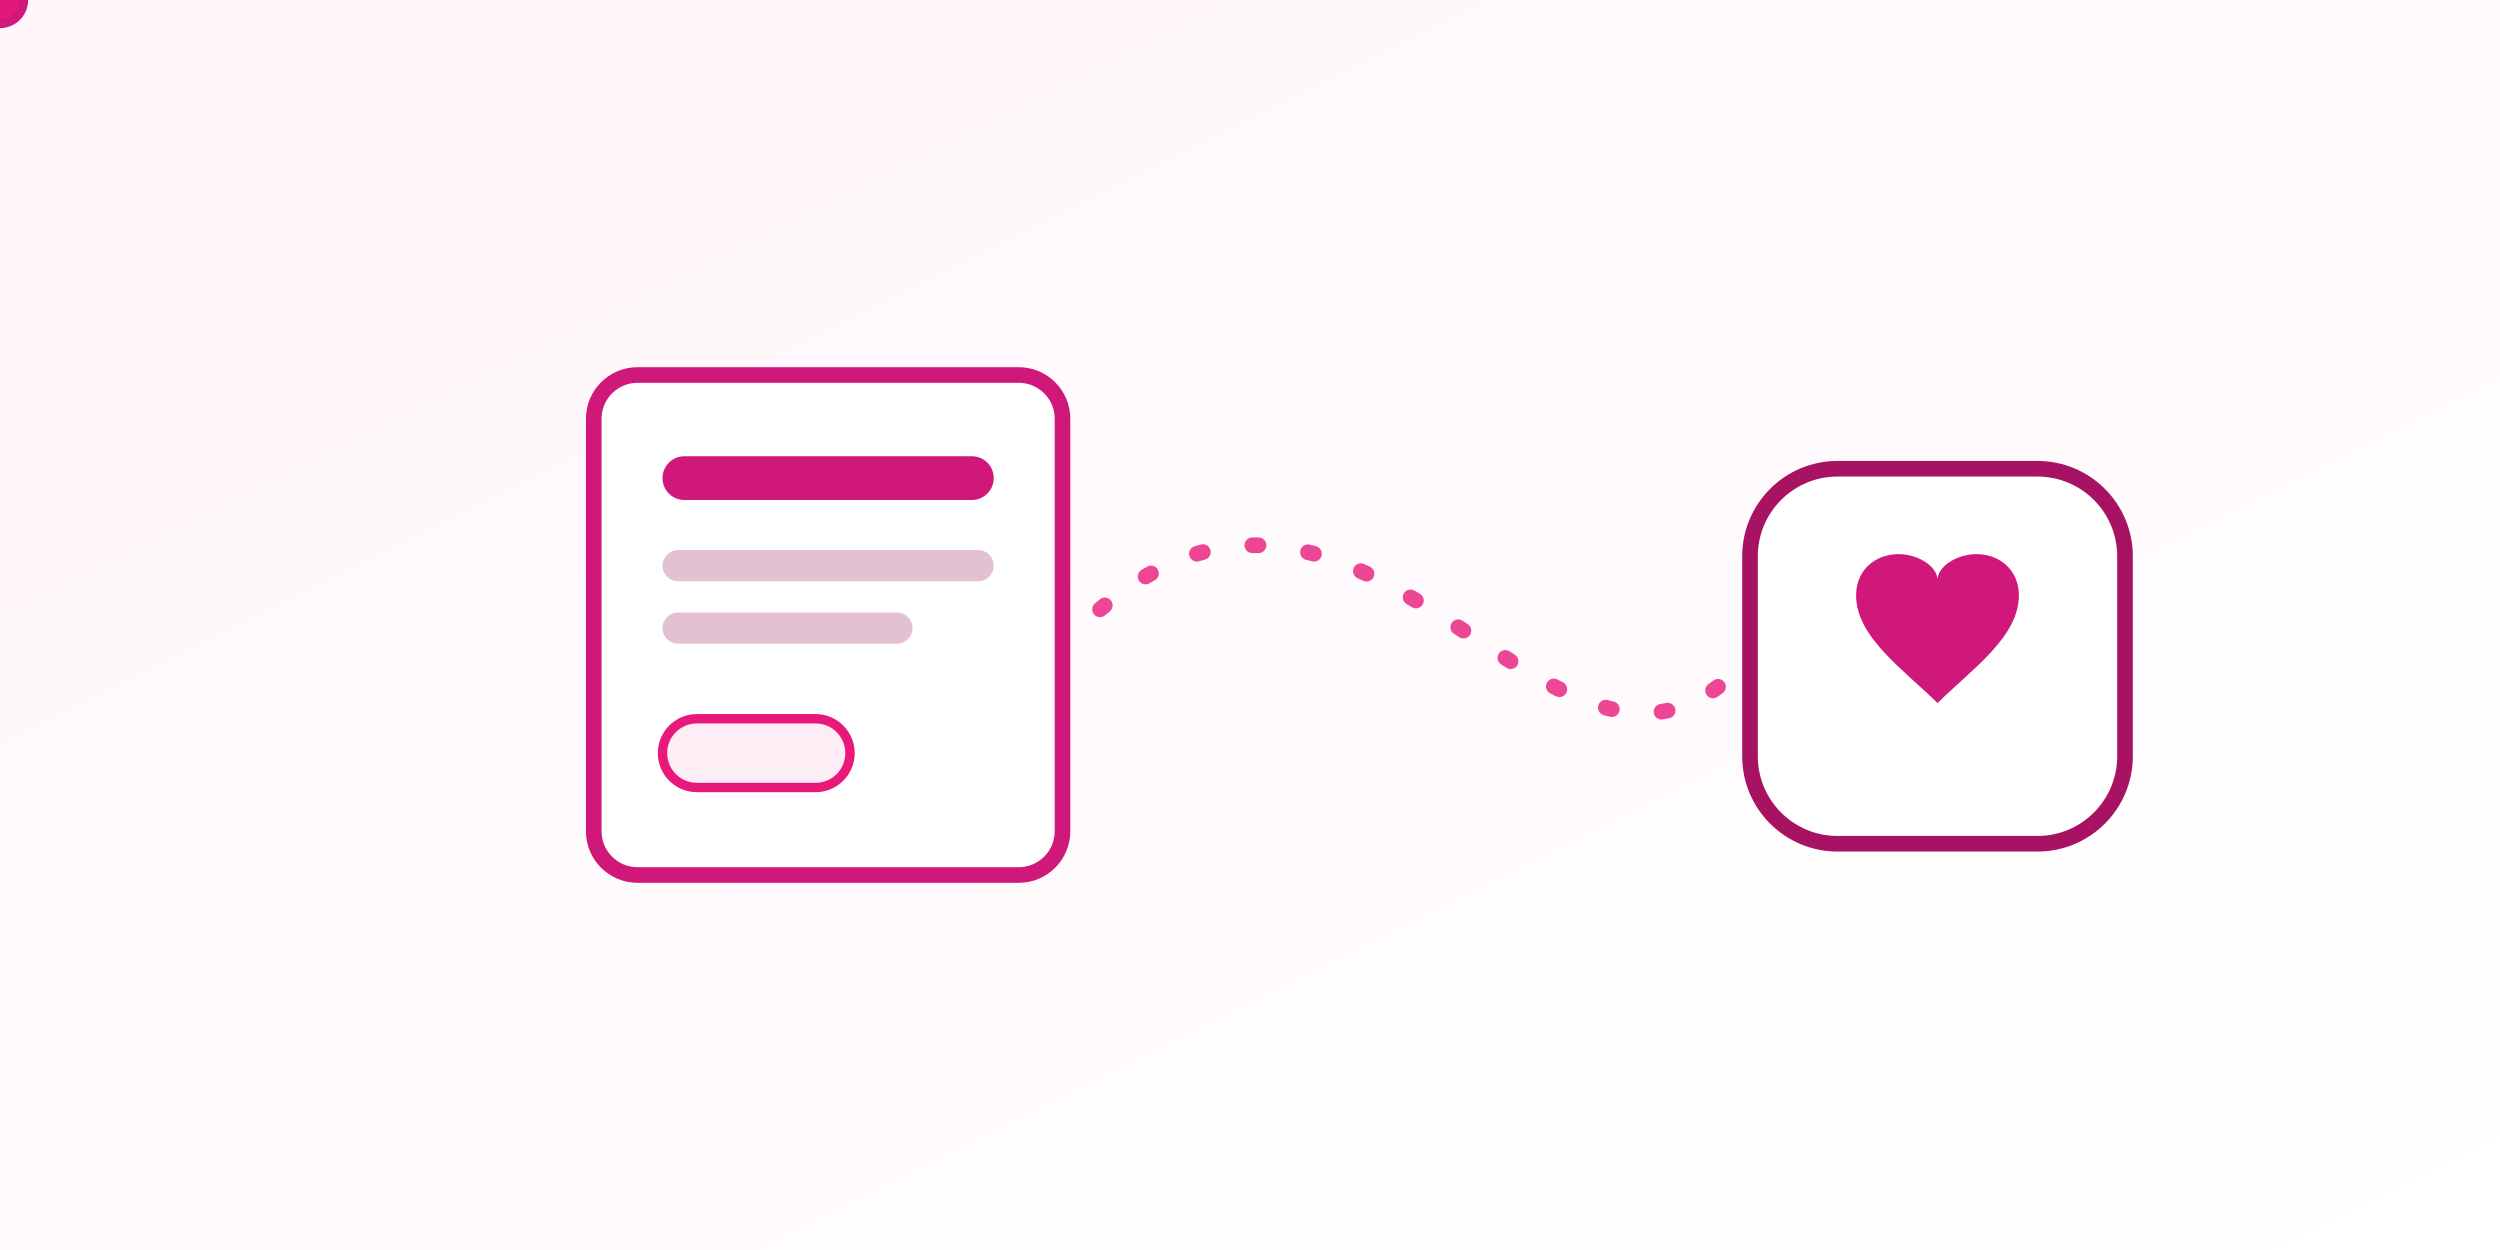
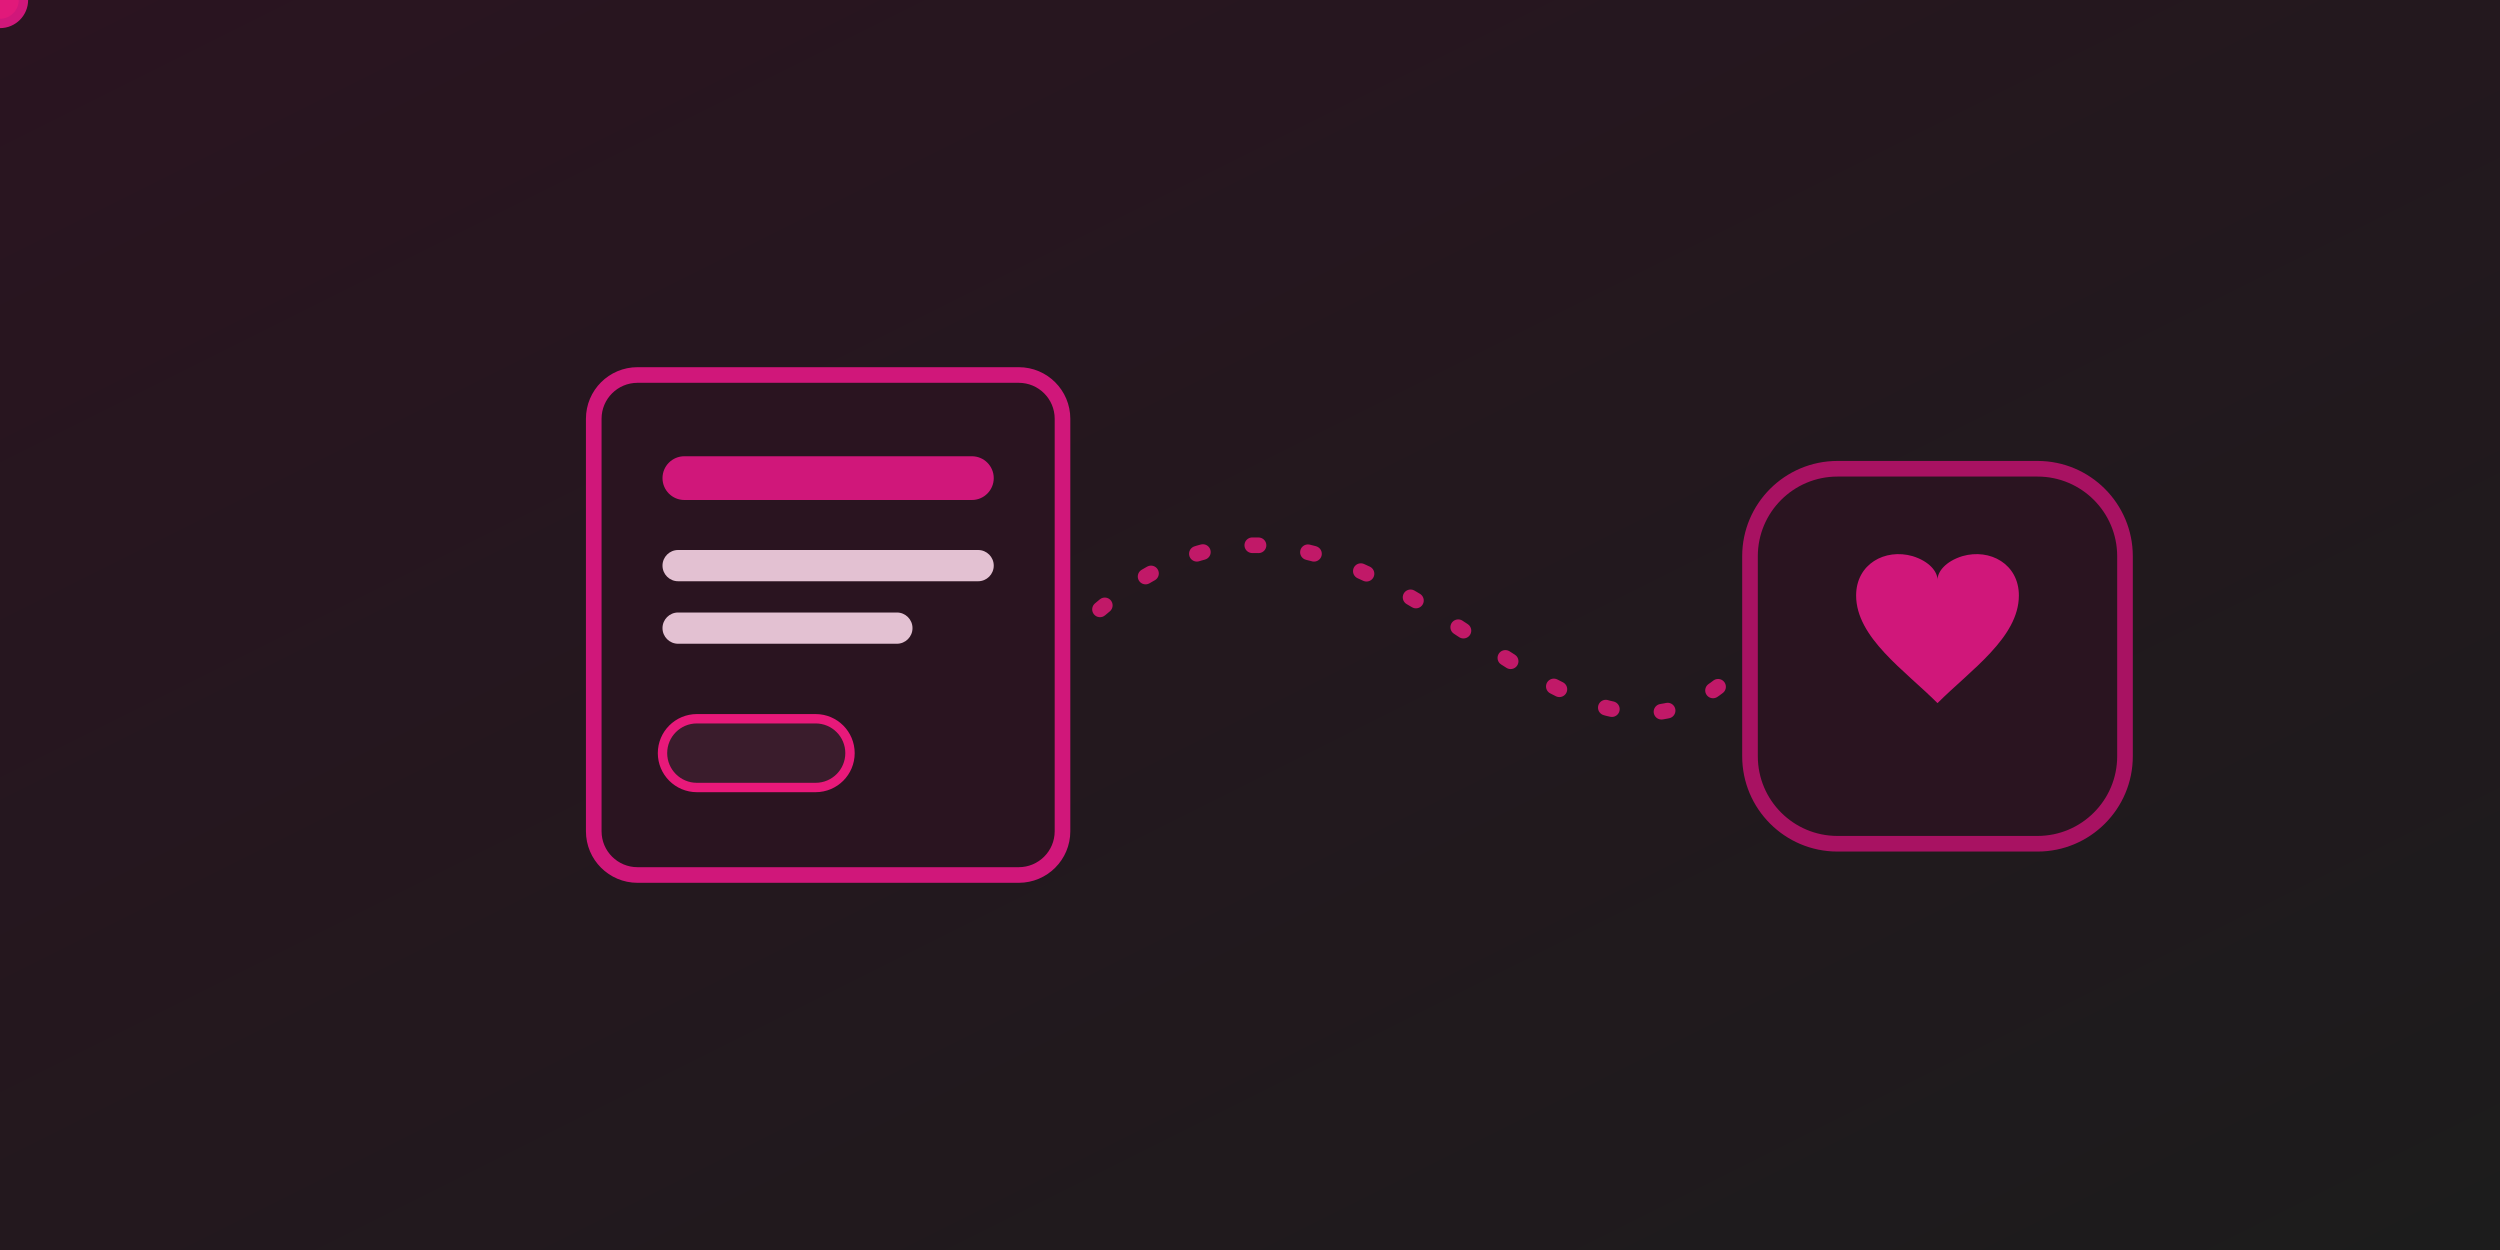
<svg xmlns="http://www.w3.org/2000/svg" viewBox="0 0 800 400" width="800" height="400" role="img" aria-hidden="true">
  <defs>
    <linearGradient id="bg" x1="0" y1="0" x2="1" y2="1">
-       <stop offset="0" stop-color="#fff5fa" />
-       <stop offset="1" stop-color="#ffffff" />
+       <stop offset="0" stop-color="#2a1420" />
+       <stop offset="1" stop-color="#1c1c1c" />
    </linearGradient>
  </defs>
  <rect width="800" height="400" fill="url(#bg)" />
  <g transform="translate(190,120)">
-     <rect x="0" y="0" width="150" height="160" rx="14" fill="#ffffff" stroke="#d0177a" stroke-width="5" />
+     <rect x="0" y="0" width="150" height="160" rx="14" fill="#2a1420" stroke="#d0177a" stroke-width="5" />
    <rect x="22" y="26" width="106" height="14" rx="7" fill="#d0177a" />
    <rect x="22" y="56" width="106" height="10" rx="5" fill="#e3c1d2" />
    <rect x="22" y="76" width="80" height="10" rx="5" fill="#e3c1d2" />
-     <rect x="22" y="110" width="60" height="22" rx="11" fill="#fdeef6" stroke="#e8197a" stroke-width="3" />
+     <rect x="22" y="110" width="60" height="22" rx="11" fill="#3a1c2c" stroke="#e8197a" stroke-width="3" />
  </g>
  <path id="flowpath" d="M 352,195 C 440,120 500,280 560,210" fill="none" stroke="#e8197a" stroke-width="5" stroke-linecap="round" stroke-dasharray="2 16" opacity="0.8" />
  <circle r="9" fill="#d0177a">
    <animateMotion dur="3.2s" repeatCount="indefinite" rotate="auto">
      <mpath href="#flowpath" />
    </animateMotion>
  </circle>
  <circle r="6" fill="#e8197a" opacity="0.7">
    <animateMotion dur="3.2s" begin="1.05s" repeatCount="indefinite" rotate="auto">
      <mpath href="#flowpath" />
    </animateMotion>
  </circle>
  <g transform="translate(560,150)">
    <animateTransform attributeName="transform" type="translate" additive="sum" values="0,0; 0,-10; 0,0" keyTimes="0;0.5;1" dur="4s" repeatCount="indefinite" calcMode="spline" keySplines="0.45 0 0.55 1;0.45 0 0.55 1" />
-     <rect x="0" y="0" width="120" height="120" rx="28" fill="#ffffff" stroke="#a81262" stroke-width="5" />
+     <rect x="0" y="0" width="120" height="120" rx="28" fill="#2a1420" stroke="#a81262" stroke-width="5" />
    <g transform="translate(60,54) scale(0.42)">
      <path d="M 0,50 C -25,25 -62,0 -62,-32 C -62,-56 -40,-68 -19,-62 C -6,-58 0,-50 0,-44 C 0,-50 6,-58 19,-62 C 40,-68 62,-56 62,-32 C 62,0 25,25 0,50 Z" fill="#d0177a" />
    </g>
  </g>
</svg>
